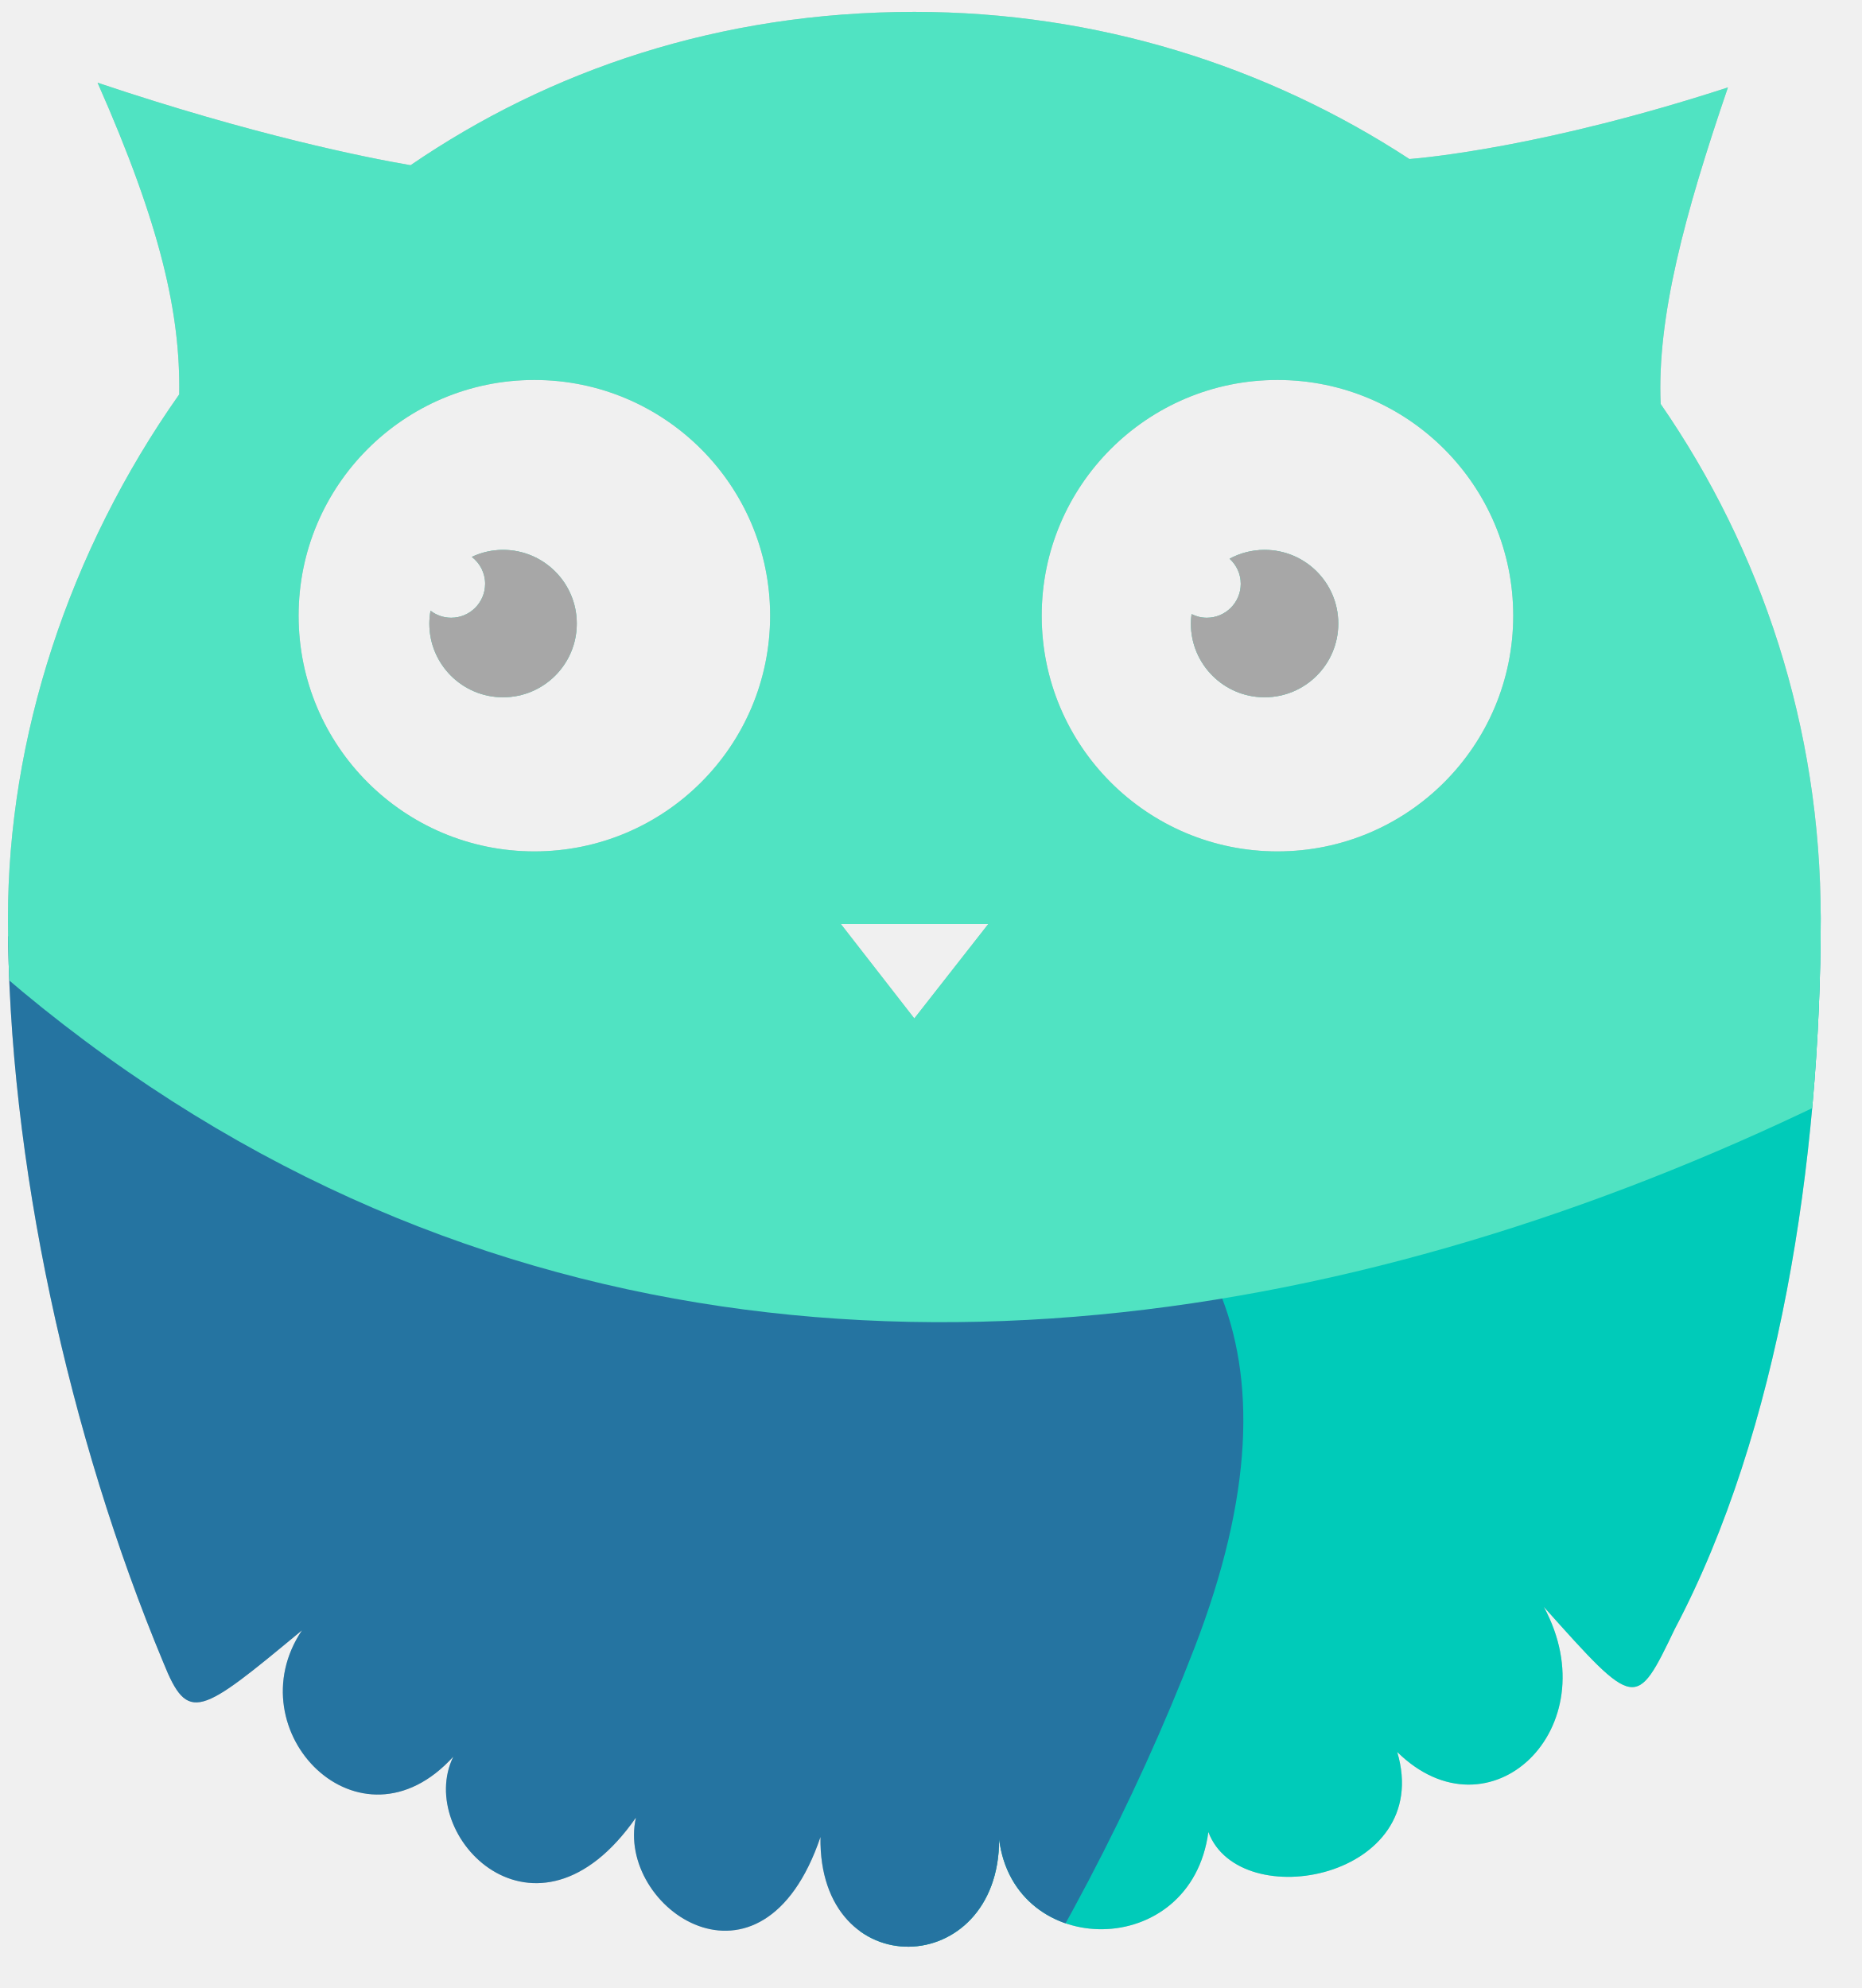
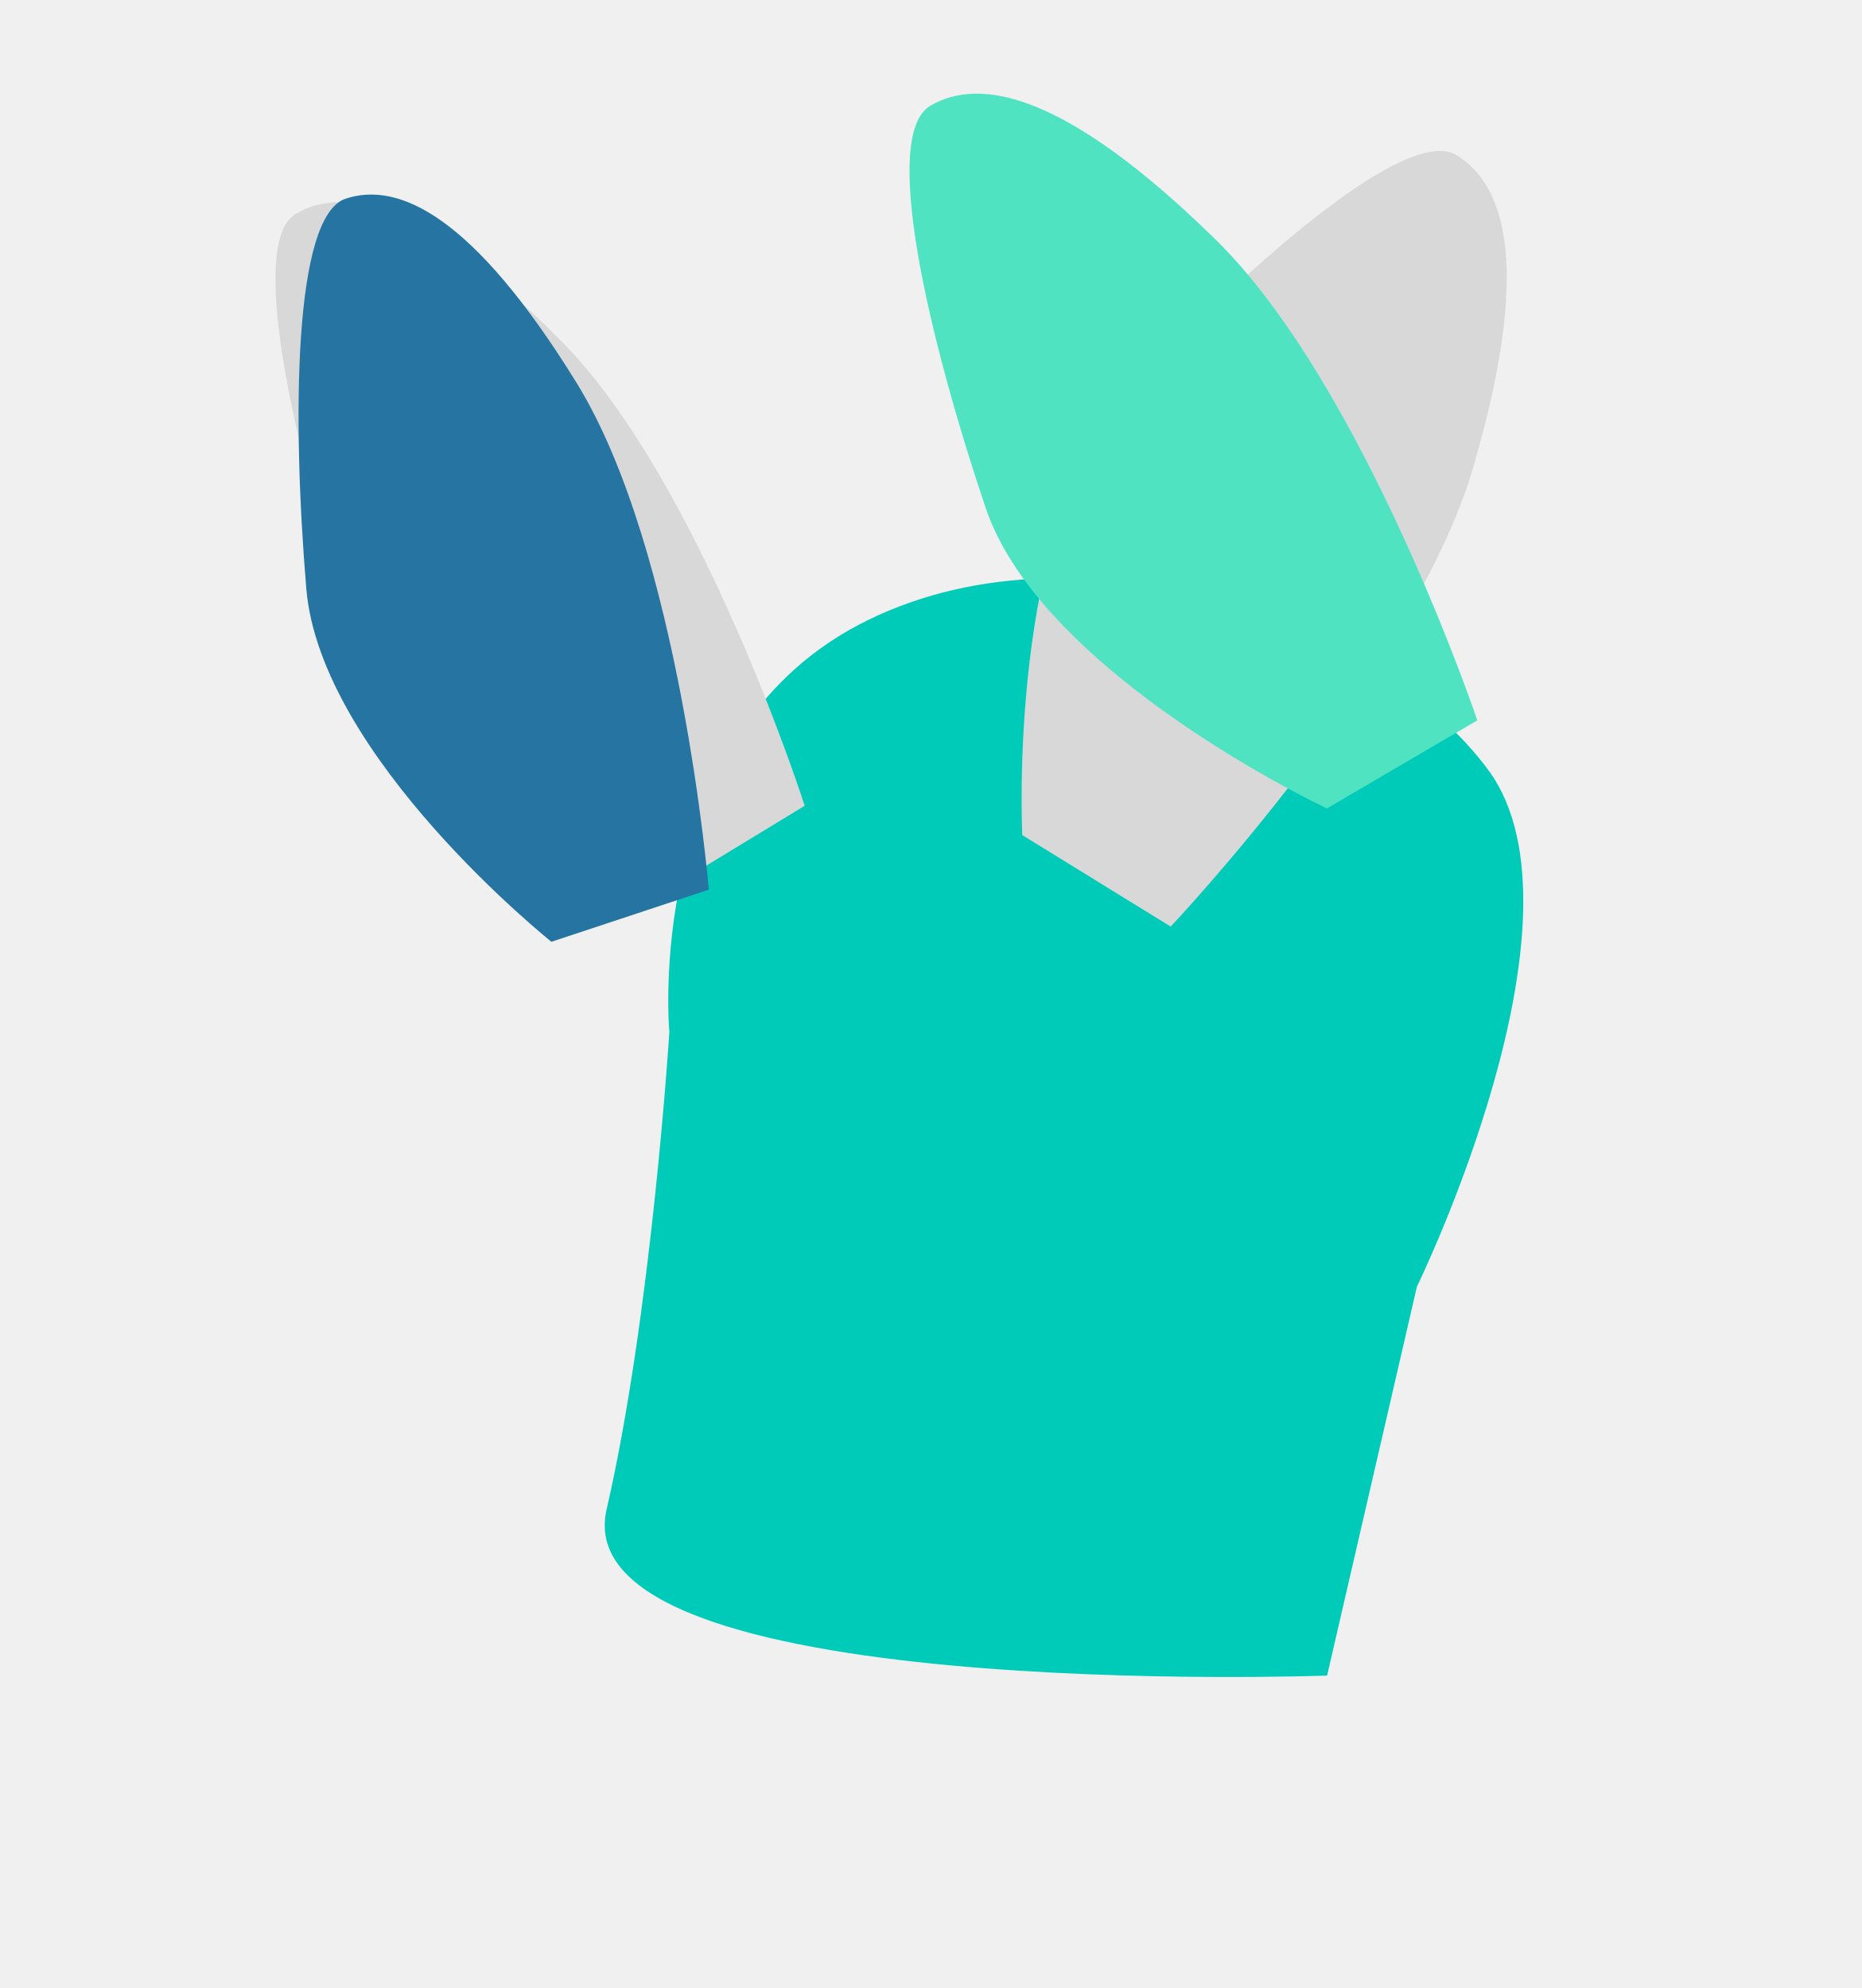
<svg xmlns="http://www.w3.org/2000/svg" xmlns:xlink="http://www.w3.org/1999/xlink" width="44px" height="47px" viewBox="0 0 44 47" version="1.1">
  <defs>
-     <path d="M39.252,9.55 C39.162,7.503 39.818,5.066 40.842,2.067 C36.522,3.472 33.691,3.73 33.314,3.76 C29.949,1.561 25.93,0.281 21.611,0.281 C16.997,0.281 12.978,1.665 9.704,3.906 C8.657,3.726 6,3.197 2.306,1.955 C3.809,5.354 4.266,7.432 4.236,9.324 C1.622,13.031 0.188,17.445 0.188,21.709 C0.188,27.441 1.637,33.97 3.86,39.304 C4.445,40.757 4.714,40.555 7.137,38.544 C5.544,40.921 8.502,43.965 10.714,41.531 C9.802,43.402 12.669,46.363 15.031,42.972 C14.549,45.113 18.01,47.506 19.393,43.43 C19.338,46.953 23.616,46.805 23.616,43.485 C23.973,46.333 28.157,46.362 28.561,43.311 C29.301,45.293 33.91,44.407 33.025,41.42 C35.201,43.56 38.04,40.867 36.491,37.99 C38.667,40.425 38.667,40.425 39.588,38.507 C42.052,33.842 43.035,27.437 43.035,21.708 C43.034,17.193 41.637,13.004 39.252,9.55 L39.252,9.55 Z M21.611,24.077 L19.875,21.845 L23.359,21.845 L21.611,24.077 L21.611,24.077 Z M12.63,20.129 C9.552,20.129 7.058,17.634 7.058,14.556 C7.058,11.478 9.553,8.983 12.63,8.983 C15.708,8.983 18.203,11.478 18.203,14.556 C18.203,17.634 15.708,20.129 12.63,20.129 Z M29.063,13.209 C29.224,13.356 29.327,13.566 29.327,13.802 C29.327,14.245 28.968,14.605 28.525,14.605 C28.394,14.605 28.272,14.573 28.164,14.518 C28.155,14.592 28.148,14.667 28.148,14.743 C28.148,15.706 28.928,16.485 29.89,16.485 C30.853,16.485 31.632,15.705 31.632,14.743 C31.633,13.78 30.853,13 29.89,13 C29.591,13 29.309,13.076 29.063,13.209 Z M30.194,20.129 C27.117,20.129 24.622,17.634 24.622,14.556 C24.622,11.478 27.117,8.983 30.194,8.983 C33.272,8.983 35.767,11.478 35.767,14.556 C35.767,17.634 33.272,20.129 30.194,20.129 Z M11.89,13 C11.626,13 11.376,13.06 11.152,13.166 C11.342,13.312 11.467,13.542 11.467,13.802 C11.467,14.245 11.108,14.605 10.664,14.605 C10.48,14.605 10.311,14.542 10.176,14.438 C10.159,14.537 10.148,14.639 10.148,14.743 C10.148,15.706 10.928,16.485 11.89,16.485 C12.852,16.485 13.633,15.705 13.633,14.743 C13.633,13.78 12.852,13 11.89,13 Z" id="path-1" />
+     <path d="M2.185,24.538 C2.185,19.819 1.092,13.213 1.092,13.213 C1.092,13.213 -1.092,6.606 3.277,2.831 C7.646,-0.944 15.293,1.11022302e-15 18.57,2.831 C21.847,5.663 19.662,15.1 19.662,15.1 L19.662,24.538 C19.662,24.538 2.185,29.256 2.185,24.538 Z" id="path-1" />
+     <path d="M7.017,2.285 C10.88,4.923 14.743,11.959 14.743,11.959 L11.846,14.597 C11.846,14.597 5.085,12.838 3.154,9.321 C1.223,5.803 -0.709,1.405 0.257,0.526 C1.223,-0.353 3.154,-0.353 7.017,2.285 Z" id="path-3" />
+     <path d="M9.682,4.539 C13.805,7.262 17.929,14.521 17.929,14.521 L14.836,17.243 C14.836,17.243 7.62,15.429 5.558,11.799 C3.497,8.169 1.435,3.632 2.466,2.724 C3.497,1.817 5.558,1.817 9.682,4.539 Z" id="path-5" />
  </defs>
-   <g id="Landing" stroke="none" stroke-width="1" fill="none" fill-rule="evenodd">
+   <g id="Logged-Out" stroke="none" stroke-width="1" fill="none" fill-rule="evenodd">
    <g id="Owl-Colored">
-       <mask id="mask-2" fill="white">
-         <use xlink:href="#path-1" />
-       </mask>
-       <use id="Shape" fill="#C0C0C0" xlink:href="#path-1" />
-       <path d="M22.661,57.403 C19.104,39.927 17.854,38.243 25.834,28.52 C33.815,18.798 47.864,26.297 48.995,14.374 C50.126,2.452 79.259,10.155 79.259,10.155 L56.953,85.248 C56.953,85.248 26.218,74.88 22.661,57.403 Z" id="Path-7" fill="#00CBB9" mask="url(#mask-2)" />
-       <path d="M-4.581,13.667 C-4.581,13.667 -4.185,23.859 6.849,23.859 C17.884,23.859 33.83,24.458 28.23,38.966 C22.63,53.473 7.907,70.803 -3.138,54.05 C-14.184,37.297 -4.581,13.667 -4.581,13.667 Z" id="Path-18" fill="#2574A1" mask="url(#mask-2)" />
-       <path d="M-0.836,-14.484 C-0.836,-14.484 -0.057,-4.618 21.654,-4.618 C43.366,-4.618 74.74,-4.038 63.721,10.003 C52.703,24.045 23.735,40.819 2.003,24.603 C-19.73,8.388 -0.836,-14.484 -0.836,-14.484 Z" id="Path-18" fill="#50E3C2" mask="url(#mask-2)" />
-       <circle id="Oval-1" fill="#A7A7A7" mask="url(#mask-2)" cx="12" cy="15" r="3" />
-       <ellipse id="Oval-2" fill="#A7A7A7" mask="url(#mask-2)" cx="30.5" cy="15" rx="3.5" ry="3" />
+       <g id="Group-2" transform="translate(3, 2)">
+         <g id="Path-7" transform="translate(9.228081, 13.2957)">
+           <mask id="mask-2" fill="white">
+             <use xlink:href="#path-1" />
+           </mask>
+           <g id="Mask" />
+           <path d="M-9.032,32.447 C-12.918,15.953 -14.283,14.364 -5.566,5.188 C3.151,-3.988 18.497,3.09 19.733,-8.162 C20.969,-19.414 52.791,-12.144 52.791,-12.144 L28.425,58.725 C28.425,58.725 -5.147,48.94 -9.032,32.447 Z" fill="#00CBB9" mask="url(#mask-2)" transform="translate(20.36623, 22.13515) rotate(13) translate(-20.36623, -22.13515) " />
+         </g>
+         <g id="Path-18" transform="translate(9.76106, 11.29089) rotate(11) translate(-9.76106, -11.29089) translate(2.26106, 3.790888)">
+           <mask id="mask-4" fill="white">
+             <use xlink:href="#path-3" />
+           </mask>
+           <use id="Combined-Shape" fill="#D8D8D8" xlink:href="#path-3" />
+           <path d="M-13.312,-20.844 C-13.312,-20.844 -12.873,-9.678 -0.636,-9.678 C11.6,-9.678 29.283,-9.021 23.073,6.873 C16.863,22.767 0.537,41.752 -11.712,23.398 C-23.96,5.044 -13.312,-20.844 -13.312,-20.844 Z" fill="#2574A1" mask="url(#mask-4)" transform="translate(3.376631, 5.043855) rotate(13) translate(-3.376631, -5.043855) " />
+         </g>
+         <g id="Path-18" transform="translate(26.91823, 11.26419) rotate(-2) translate(-26.91823, -11.26419) translate(16.91823, 1.264194)">
+           <mask id="mask-6" fill="white">
+             <use xlink:href="#path-5" />
+           </mask>
+           <use id="Mask" fill="#D8D8D8" transform="translate(10.06004, 9.712509) rotate(75) translate(-10.06004, -9.712509) " xlink:href="#path-5" />
+           <path d="M-11.572,-19.968 C-11.572,-19.968 -10.769,-11.016 11.612,-11.016 C33.994,-11.016 66.337,-10.49 54.978,2.252 C43.619,14.995 13.758,30.215 -8.646,15.501 C-31.049,0.786 -11.572,-19.968 -11.572,-19.968 Z" fill="#50E3C2" mask="url(#mask-6)" transform="translate(18.95208, 0.786221) rotate(13) translate(-18.95208, -0.786221) " />
+         </g>
+       </g>
    </g>
  </g>
</svg>
